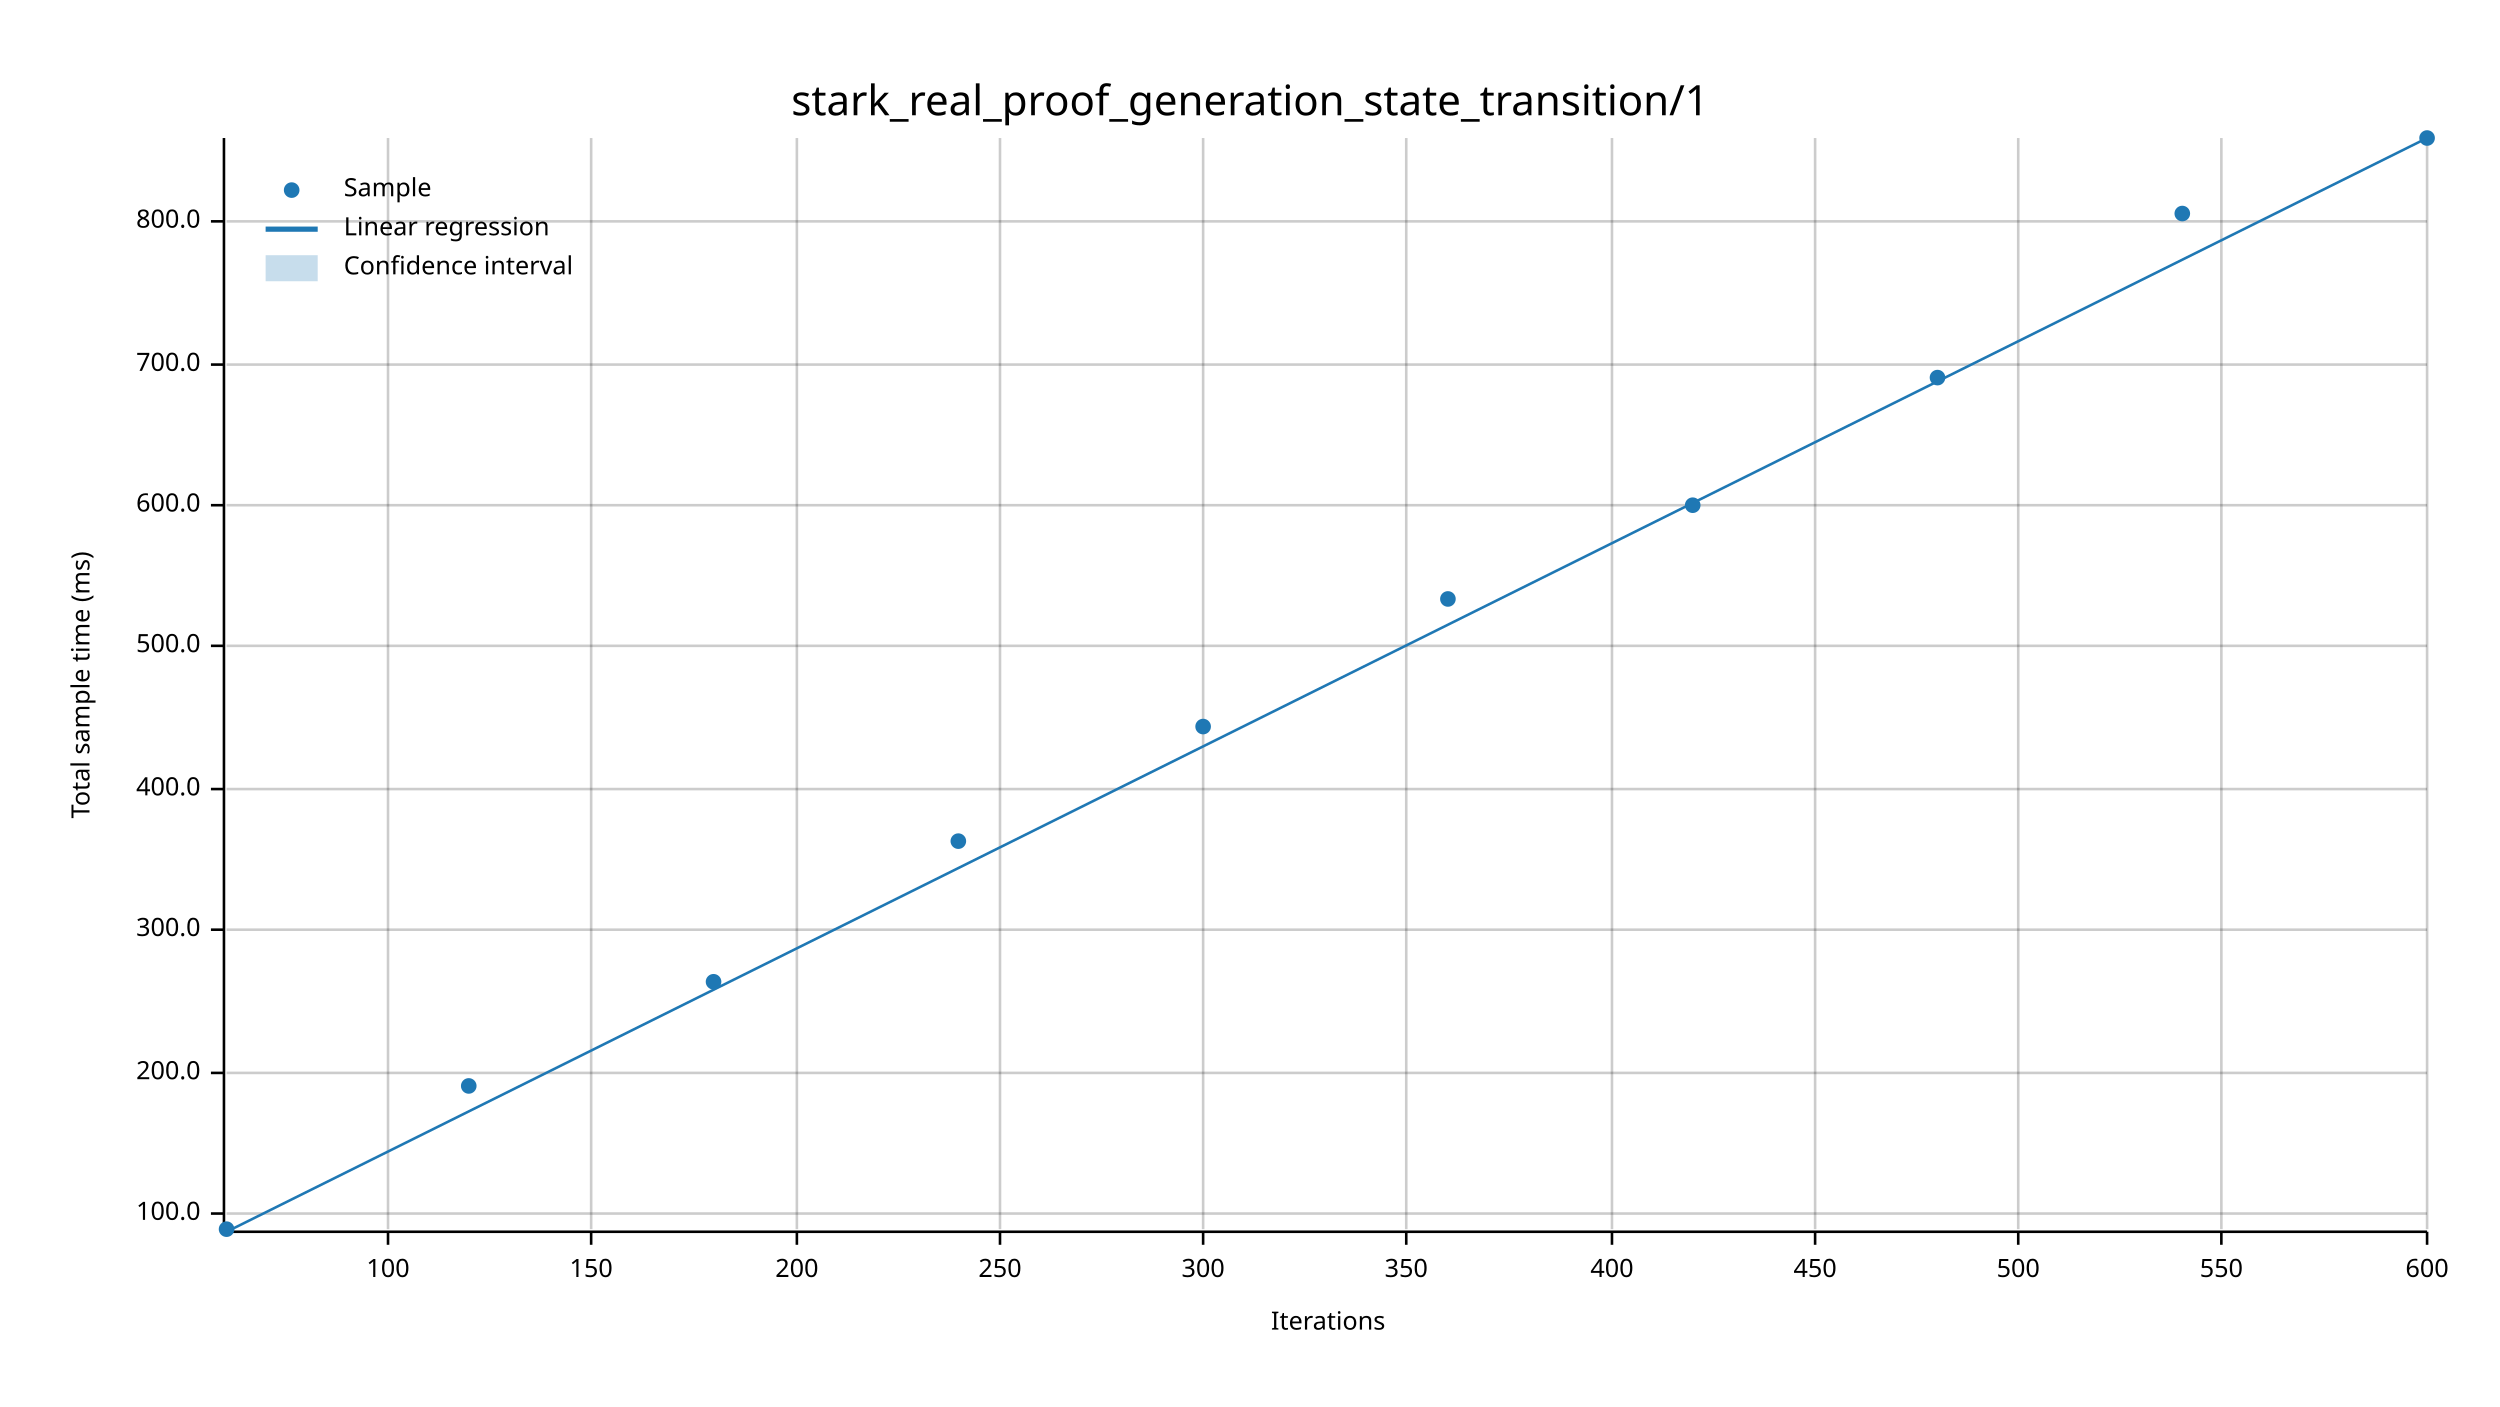
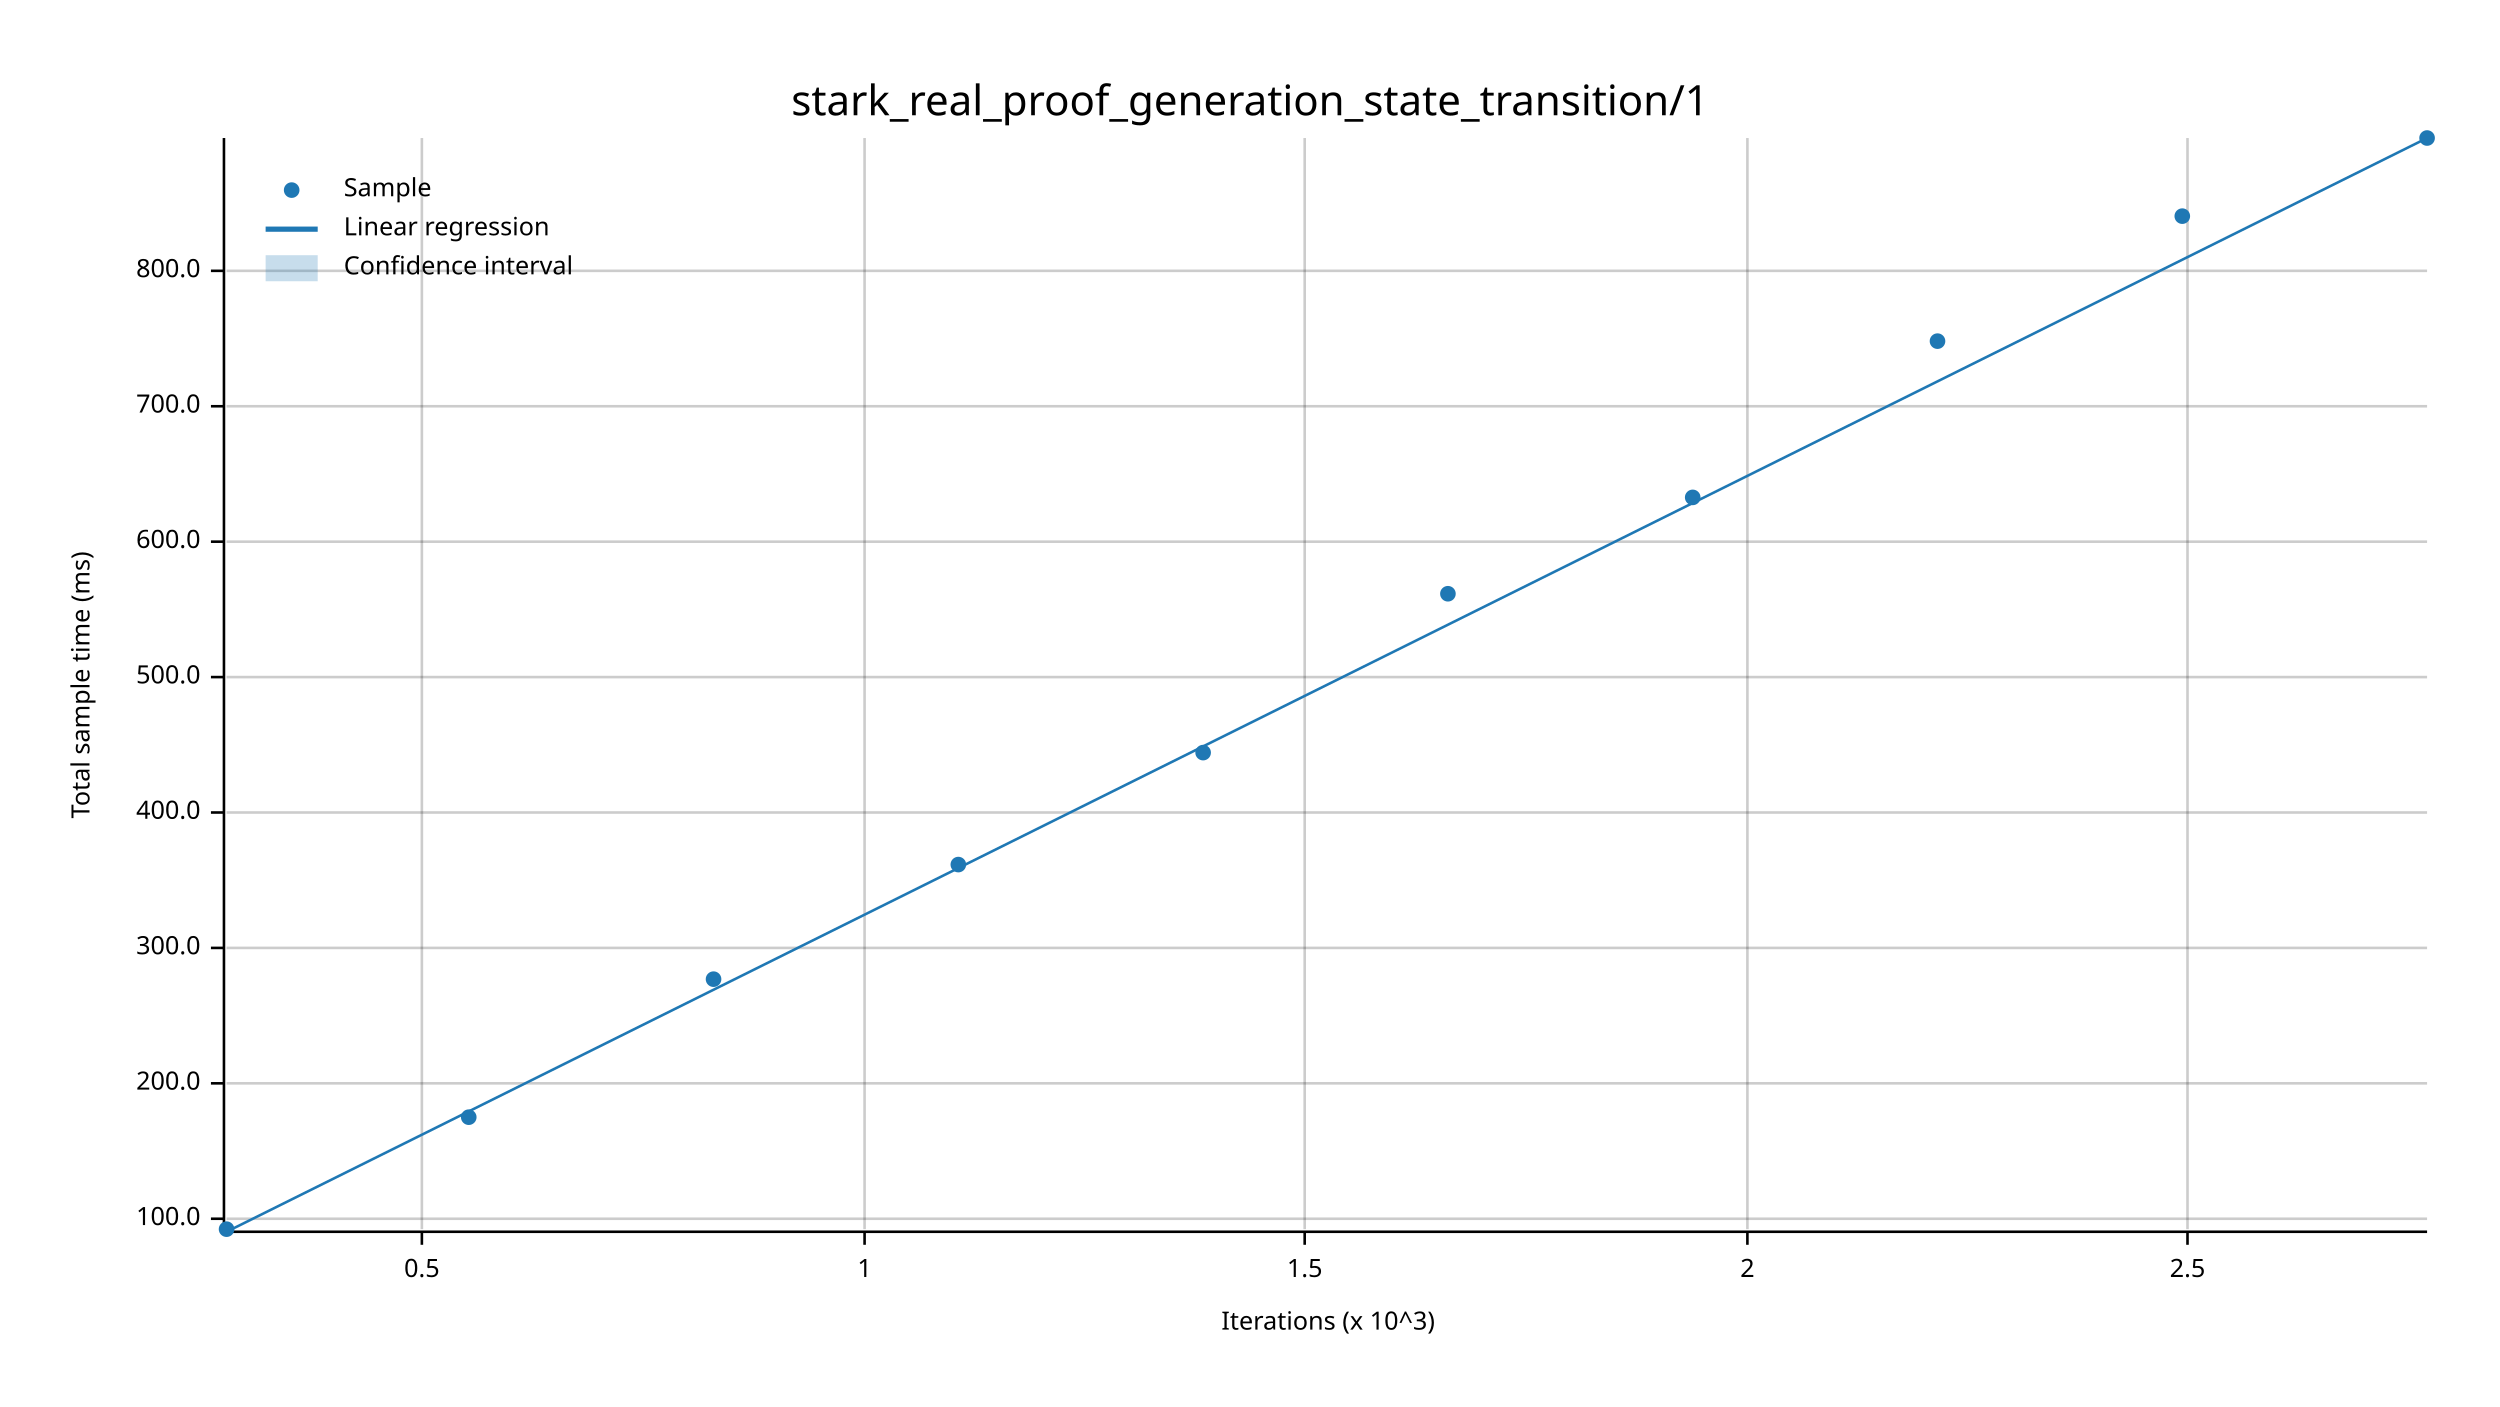
<svg xmlns="http://www.w3.org/2000/svg" width="960" height="540" viewBox="0 0 960 540">
  <text x="480" y="32" dy="0.76em" text-anchor="middle" font-family="sans-serif" font-size="16.129" opacity="1" fill="#000000">
stark_real_proof_generation_state_transition/1
</text>
  <text x="27" y="263" dy="0.76em" text-anchor="middle" font-family="sans-serif" font-size="9.677" opacity="1" fill="#000000" transform="rotate(270, 27, 263)">
Total sample time (ms)
</text>
  <text x="510" y="513" dy="-0.5ex" text-anchor="middle" font-family="sans-serif" font-size="9.677" opacity="1" fill="#000000">
- Iterations
+ Iterations (x 10^3)
</text>
-   <line opacity="0.2" stroke="#000000" stroke-width="1" x1="149" y1="472" x2="149" y2="53" />
-   <line opacity="0.2" stroke="#000000" stroke-width="1" x1="227" y1="472" x2="227" y2="53" />
-   <line opacity="0.2" stroke="#000000" stroke-width="1" x1="306" y1="472" x2="306" y2="53" />
-   <line opacity="0.2" stroke="#000000" stroke-width="1" x1="384" y1="472" x2="384" y2="53" />
-   <line opacity="0.2" stroke="#000000" stroke-width="1" x1="462" y1="472" x2="462" y2="53" />
-   <line opacity="0.2" stroke="#000000" stroke-width="1" x1="540" y1="472" x2="540" y2="53" />
-   <line opacity="0.2" stroke="#000000" stroke-width="1" x1="619" y1="472" x2="619" y2="53" />
-   <line opacity="0.2" stroke="#000000" stroke-width="1" x1="697" y1="472" x2="697" y2="53" />
-   <line opacity="0.2" stroke="#000000" stroke-width="1" x1="775" y1="472" x2="775" y2="53" />
-   <line opacity="0.2" stroke="#000000" stroke-width="1" x1="853" y1="472" x2="853" y2="53" />
-   <line opacity="0.2" stroke="#000000" stroke-width="1" x1="932" y1="472" x2="932" y2="53" />
-   <line opacity="0.2" stroke="#000000" stroke-width="1" x1="87" y1="466" x2="932" y2="466" />
-   <line opacity="0.2" stroke="#000000" stroke-width="1" x1="87" y1="412" x2="932" y2="412" />
-   <line opacity="0.2" stroke="#000000" stroke-width="1" x1="87" y1="357" x2="932" y2="357" />
-   <line opacity="0.2" stroke="#000000" stroke-width="1" x1="87" y1="303" x2="932" y2="303" />
-   <line opacity="0.2" stroke="#000000" stroke-width="1" x1="87" y1="248" x2="932" y2="248" />
-   <line opacity="0.2" stroke="#000000" stroke-width="1" x1="87" y1="194" x2="932" y2="194" />
-   <line opacity="0.2" stroke="#000000" stroke-width="1" x1="87" y1="140" x2="932" y2="140" />
-   <line opacity="0.2" stroke="#000000" stroke-width="1" x1="87" y1="85" x2="932" y2="85" />
+   <line opacity="0.2" stroke="#000000" stroke-width="1" x1="162" y1="472" x2="162" y2="53" />
+   <line opacity="0.2" stroke="#000000" stroke-width="1" x1="332" y1="472" x2="332" y2="53" />
+   <line opacity="0.2" stroke="#000000" stroke-width="1" x1="501" y1="472" x2="501" y2="53" />
+   <line opacity="0.2" stroke="#000000" stroke-width="1" x1="671" y1="472" x2="671" y2="53" />
+   <line opacity="0.2" stroke="#000000" stroke-width="1" x1="840" y1="472" x2="840" y2="53" />
+   <line opacity="0.2" stroke="#000000" stroke-width="1" x1="87" y1="468" x2="932" y2="468" />
+   <line opacity="0.2" stroke="#000000" stroke-width="1" x1="87" y1="416" x2="932" y2="416" />
+   <line opacity="0.2" stroke="#000000" stroke-width="1" x1="87" y1="364" x2="932" y2="364" />
+   <line opacity="0.2" stroke="#000000" stroke-width="1" x1="87" y1="312" x2="932" y2="312" />
+   <line opacity="0.2" stroke="#000000" stroke-width="1" x1="87" y1="260" x2="932" y2="260" />
+   <line opacity="0.2" stroke="#000000" stroke-width="1" x1="87" y1="208" x2="932" y2="208" />
+   <line opacity="0.2" stroke="#000000" stroke-width="1" x1="87" y1="156" x2="932" y2="156" />
+   <line opacity="0.2" stroke="#000000" stroke-width="1" x1="87" y1="104" x2="932" y2="104" />
  <polyline fill="none" opacity="1" stroke="#000000" stroke-width="1" points="86,53 86,472 " />
-   <text x="77" y="466" dy="0.5ex" text-anchor="end" font-family="sans-serif" font-size="9.677" opacity="1" fill="#000000">
+   <text x="77" y="468" dy="0.5ex" text-anchor="end" font-family="sans-serif" font-size="9.677" opacity="1" fill="#000000">
100.0
</text>
-   <polyline fill="none" opacity="1" stroke="#000000" stroke-width="1" points="81,466 86,466 " />
-   <text x="77" y="412" dy="0.5ex" text-anchor="end" font-family="sans-serif" font-size="9.677" opacity="1" fill="#000000">
+   <polyline fill="none" opacity="1" stroke="#000000" stroke-width="1" points="81,468 86,468 " />
+   <text x="77" y="416" dy="0.5ex" text-anchor="end" font-family="sans-serif" font-size="9.677" opacity="1" fill="#000000">
200.0
</text>
-   <polyline fill="none" opacity="1" stroke="#000000" stroke-width="1" points="81,412 86,412 " />
-   <text x="77" y="357" dy="0.5ex" text-anchor="end" font-family="sans-serif" font-size="9.677" opacity="1" fill="#000000">
+   <polyline fill="none" opacity="1" stroke="#000000" stroke-width="1" points="81,416 86,416 " />
+   <text x="77" y="364" dy="0.5ex" text-anchor="end" font-family="sans-serif" font-size="9.677" opacity="1" fill="#000000">
300.0
</text>
-   <polyline fill="none" opacity="1" stroke="#000000" stroke-width="1" points="81,357 86,357 " />
-   <text x="77" y="303" dy="0.5ex" text-anchor="end" font-family="sans-serif" font-size="9.677" opacity="1" fill="#000000">
+   <polyline fill="none" opacity="1" stroke="#000000" stroke-width="1" points="81,364 86,364 " />
+   <text x="77" y="312" dy="0.5ex" text-anchor="end" font-family="sans-serif" font-size="9.677" opacity="1" fill="#000000">
400.0
</text>
-   <polyline fill="none" opacity="1" stroke="#000000" stroke-width="1" points="81,303 86,303 " />
-   <text x="77" y="248" dy="0.5ex" text-anchor="end" font-family="sans-serif" font-size="9.677" opacity="1" fill="#000000">
+   <polyline fill="none" opacity="1" stroke="#000000" stroke-width="1" points="81,312 86,312 " />
+   <text x="77" y="260" dy="0.5ex" text-anchor="end" font-family="sans-serif" font-size="9.677" opacity="1" fill="#000000">
500.0
</text>
-   <polyline fill="none" opacity="1" stroke="#000000" stroke-width="1" points="81,248 86,248 " />
-   <text x="77" y="194" dy="0.5ex" text-anchor="end" font-family="sans-serif" font-size="9.677" opacity="1" fill="#000000">
+   <polyline fill="none" opacity="1" stroke="#000000" stroke-width="1" points="81,260 86,260 " />
+   <text x="77" y="208" dy="0.5ex" text-anchor="end" font-family="sans-serif" font-size="9.677" opacity="1" fill="#000000">
600.0
</text>
-   <polyline fill="none" opacity="1" stroke="#000000" stroke-width="1" points="81,194 86,194 " />
-   <text x="77" y="140" dy="0.5ex" text-anchor="end" font-family="sans-serif" font-size="9.677" opacity="1" fill="#000000">
+   <polyline fill="none" opacity="1" stroke="#000000" stroke-width="1" points="81,208 86,208 " />
+   <text x="77" y="156" dy="0.5ex" text-anchor="end" font-family="sans-serif" font-size="9.677" opacity="1" fill="#000000">
700.0
</text>
-   <polyline fill="none" opacity="1" stroke="#000000" stroke-width="1" points="81,140 86,140 " />
-   <text x="77" y="85" dy="0.5ex" text-anchor="end" font-family="sans-serif" font-size="9.677" opacity="1" fill="#000000">
+   <polyline fill="none" opacity="1" stroke="#000000" stroke-width="1" points="81,156 86,156 " />
+   <text x="77" y="104" dy="0.5ex" text-anchor="end" font-family="sans-serif" font-size="9.677" opacity="1" fill="#000000">
800.0
</text>
-   <polyline fill="none" opacity="1" stroke="#000000" stroke-width="1" points="81,85 86,85 " />
+   <polyline fill="none" opacity="1" stroke="#000000" stroke-width="1" points="81,104 86,104 " />
  <polyline fill="none" opacity="1" stroke="#000000" stroke-width="1" points="87,473 932,473 " />
-   <text x="149" y="483" dy="0.76em" text-anchor="middle" font-family="sans-serif" font-size="9.677" opacity="1" fill="#000000">
- 100
+   <text x="162" y="483" dy="0.76em" text-anchor="middle" font-family="sans-serif" font-size="9.677" opacity="1" fill="#000000">
+ 0.5
</text>
-   <polyline fill="none" opacity="1" stroke="#000000" stroke-width="1" points="149,473 149,478 " />
-   <text x="227" y="483" dy="0.76em" text-anchor="middle" font-family="sans-serif" font-size="9.677" opacity="1" fill="#000000">
- 150
+   <polyline fill="none" opacity="1" stroke="#000000" stroke-width="1" points="162,473 162,478 " />
+   <text x="332" y="483" dy="0.76em" text-anchor="middle" font-family="sans-serif" font-size="9.677" opacity="1" fill="#000000">
+ 1
</text>
-   <polyline fill="none" opacity="1" stroke="#000000" stroke-width="1" points="227,473 227,478 " />
-   <text x="306" y="483" dy="0.76em" text-anchor="middle" font-family="sans-serif" font-size="9.677" opacity="1" fill="#000000">
- 200
+   <polyline fill="none" opacity="1" stroke="#000000" stroke-width="1" points="332,473 332,478 " />
+   <text x="501" y="483" dy="0.76em" text-anchor="middle" font-family="sans-serif" font-size="9.677" opacity="1" fill="#000000">
+ 1.5
</text>
-   <polyline fill="none" opacity="1" stroke="#000000" stroke-width="1" points="306,473 306,478 " />
-   <text x="384" y="483" dy="0.76em" text-anchor="middle" font-family="sans-serif" font-size="9.677" opacity="1" fill="#000000">
- 250
+   <polyline fill="none" opacity="1" stroke="#000000" stroke-width="1" points="501,473 501,478 " />
+   <text x="671" y="483" dy="0.76em" text-anchor="middle" font-family="sans-serif" font-size="9.677" opacity="1" fill="#000000">
+ 2
</text>
-   <polyline fill="none" opacity="1" stroke="#000000" stroke-width="1" points="384,473 384,478 " />
-   <text x="462" y="483" dy="0.76em" text-anchor="middle" font-family="sans-serif" font-size="9.677" opacity="1" fill="#000000">
- 300
+   <polyline fill="none" opacity="1" stroke="#000000" stroke-width="1" points="671,473 671,478 " />
+   <text x="840" y="483" dy="0.76em" text-anchor="middle" font-family="sans-serif" font-size="9.677" opacity="1" fill="#000000">
+ 2.5
</text>
-   <polyline fill="none" opacity="1" stroke="#000000" stroke-width="1" points="462,473 462,478 " />
-   <text x="540" y="483" dy="0.76em" text-anchor="middle" font-family="sans-serif" font-size="9.677" opacity="1" fill="#000000">
- 350
- </text>
-   <polyline fill="none" opacity="1" stroke="#000000" stroke-width="1" points="540,473 540,478 " />
-   <text x="619" y="483" dy="0.76em" text-anchor="middle" font-family="sans-serif" font-size="9.677" opacity="1" fill="#000000">
- 400
- </text>
-   <polyline fill="none" opacity="1" stroke="#000000" stroke-width="1" points="619,473 619,478 " />
-   <text x="697" y="483" dy="0.76em" text-anchor="middle" font-family="sans-serif" font-size="9.677" opacity="1" fill="#000000">
- 450
- </text>
-   <polyline fill="none" opacity="1" stroke="#000000" stroke-width="1" points="697,473 697,478 " />
-   <text x="775" y="483" dy="0.76em" text-anchor="middle" font-family="sans-serif" font-size="9.677" opacity="1" fill="#000000">
- 500
- </text>
-   <polyline fill="none" opacity="1" stroke="#000000" stroke-width="1" points="775,473 775,478 " />
-   <text x="853" y="483" dy="0.76em" text-anchor="middle" font-family="sans-serif" font-size="9.677" opacity="1" fill="#000000">
- 550
- </text>
-   <polyline fill="none" opacity="1" stroke="#000000" stroke-width="1" points="853,473 853,478 " />
-   <text x="932" y="483" dy="0.76em" text-anchor="middle" font-family="sans-serif" font-size="9.677" opacity="1" fill="#000000">
- 600
- </text>
-   <polyline fill="none" opacity="1" stroke="#000000" stroke-width="1" points="932,473 932,478 " />
+   <polyline fill="none" opacity="1" stroke="#000000" stroke-width="1" points="840,473 840,478 " />
  <circle cx="87" cy="472" r="3" opacity="1" fill="#1F78B4" stroke="none" stroke-width="1" />
-   <circle cx="180" cy="417" r="3" opacity="1" fill="#1F78B4" stroke="none" stroke-width="1" />
-   <circle cx="274" cy="377" r="3" opacity="1" fill="#1F78B4" stroke="none" stroke-width="1" />
-   <circle cx="368" cy="323" r="3" opacity="1" fill="#1F78B4" stroke="none" stroke-width="1" />
-   <circle cx="462" cy="279" r="3" opacity="1" fill="#1F78B4" stroke="none" stroke-width="1" />
-   <circle cx="556" cy="230" r="3" opacity="1" fill="#1F78B4" stroke="none" stroke-width="1" />
-   <circle cx="650" cy="194" r="3" opacity="1" fill="#1F78B4" stroke="none" stroke-width="1" />
-   <circle cx="744" cy="145" r="3" opacity="1" fill="#1F78B4" stroke="none" stroke-width="1" />
-   <circle cx="838" cy="82" r="3" opacity="1" fill="#1F78B4" stroke="none" stroke-width="1" />
+   <circle cx="180" cy="429" r="3" opacity="1" fill="#1F78B4" stroke="none" stroke-width="1" />
+   <circle cx="274" cy="376" r="3" opacity="1" fill="#1F78B4" stroke="none" stroke-width="1" />
+   <circle cx="368" cy="332" r="3" opacity="1" fill="#1F78B4" stroke="none" stroke-width="1" />
+   <circle cx="462" cy="289" r="3" opacity="1" fill="#1F78B4" stroke="none" stroke-width="1" />
+   <circle cx="556" cy="228" r="3" opacity="1" fill="#1F78B4" stroke="none" stroke-width="1" />
+   <circle cx="650" cy="191" r="3" opacity="1" fill="#1F78B4" stroke="none" stroke-width="1" />
+   <circle cx="744" cy="131" r="3" opacity="1" fill="#1F78B4" stroke="none" stroke-width="1" />
+   <circle cx="838" cy="83" r="3" opacity="1" fill="#1F78B4" stroke="none" stroke-width="1" />
  <circle cx="932" cy="53" r="3" opacity="1" fill="#1F78B4" stroke="none" stroke-width="1" />
  <polyline fill="none" opacity="1" stroke="#1F78B4" stroke-width="1" points="87,473 932,53 " />
  <polygon opacity="0.25" fill="#1F78B4" points="87,473 932,53 932,53 " />
  <text x="132" y="68" dy="0.76em" text-anchor="start" font-family="sans-serif" font-size="9.677" opacity="1" fill="#000000">
Sample
</text>
  <text x="132" y="83" dy="0.76em" text-anchor="start" font-family="sans-serif" font-size="9.677" opacity="1" fill="#000000">
Linear regression
</text>
  <text x="132" y="98" dy="0.76em" text-anchor="start" font-family="sans-serif" font-size="9.677" opacity="1" fill="#000000">
Confidence interval
</text>
  <circle cx="112" cy="73" r="3" opacity="1" fill="#1F78B4" stroke="none" stroke-width="1" />
  <polyline fill="none" opacity="1" stroke="#1F78B4" stroke-width="2" points="102,88 122,88 " />
  <rect x="102" y="98" width="20" height="10" opacity="0.25" fill="#1F78B4" stroke="none" />
</svg>
